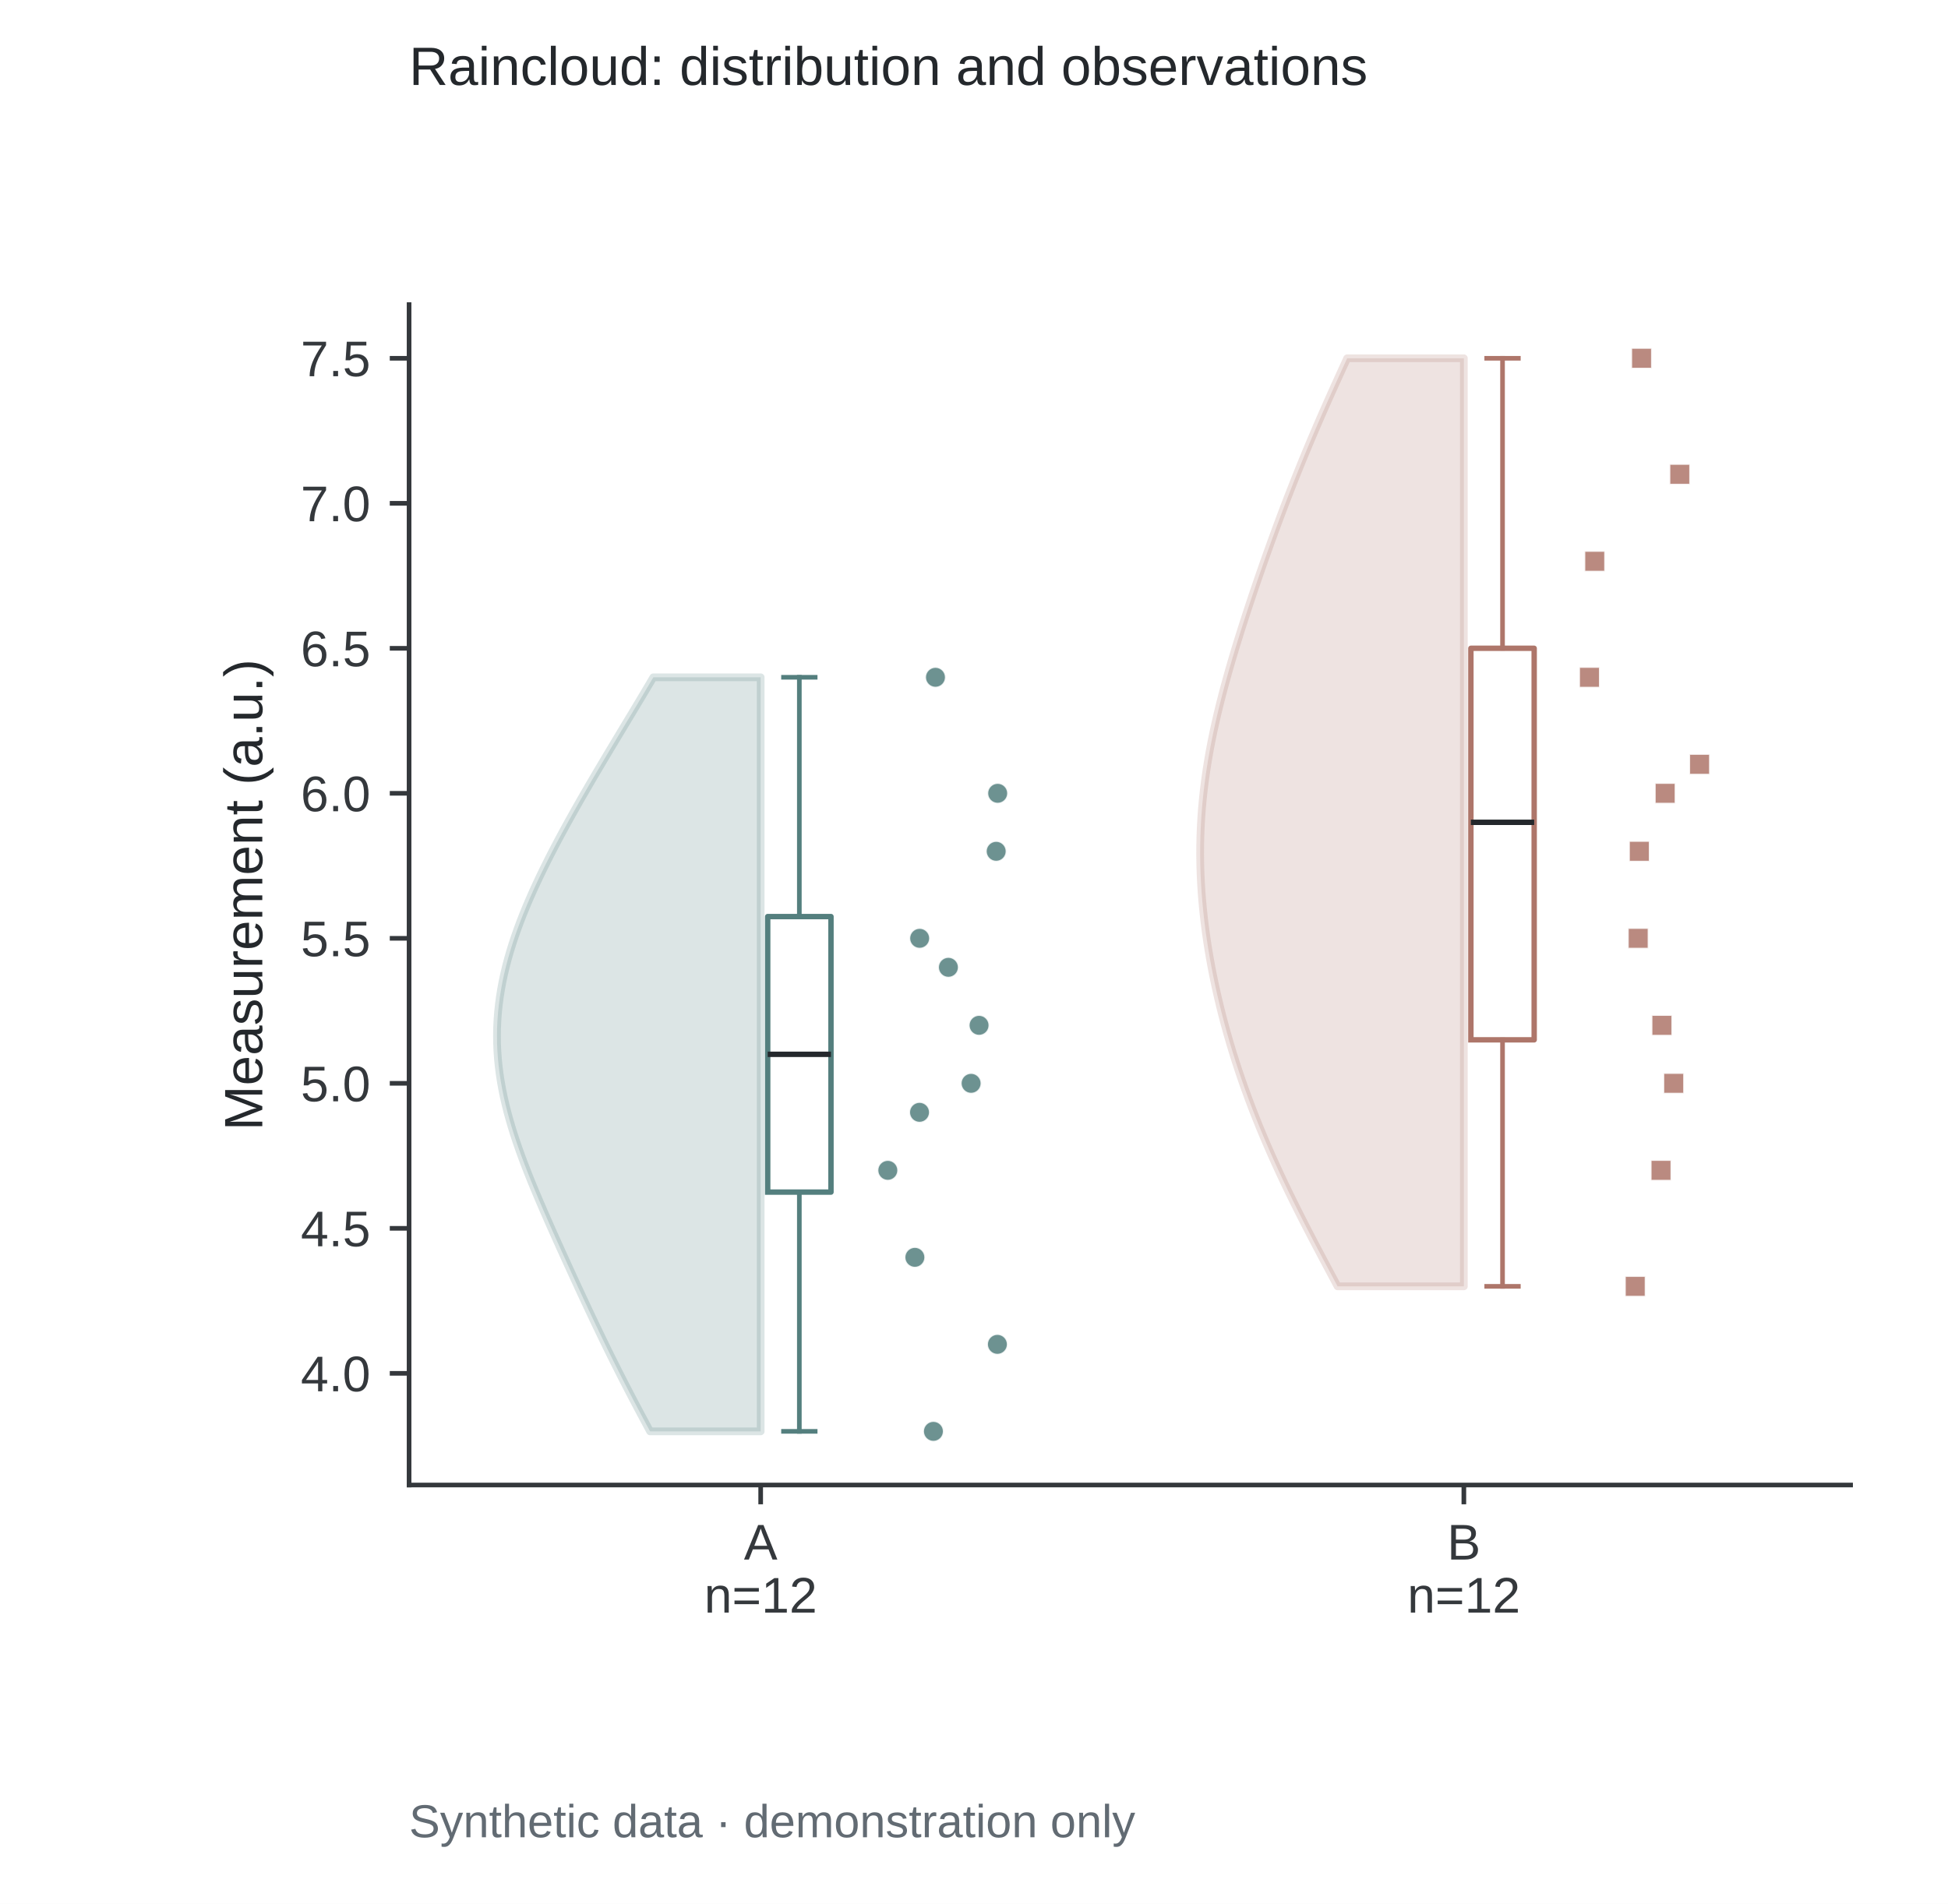
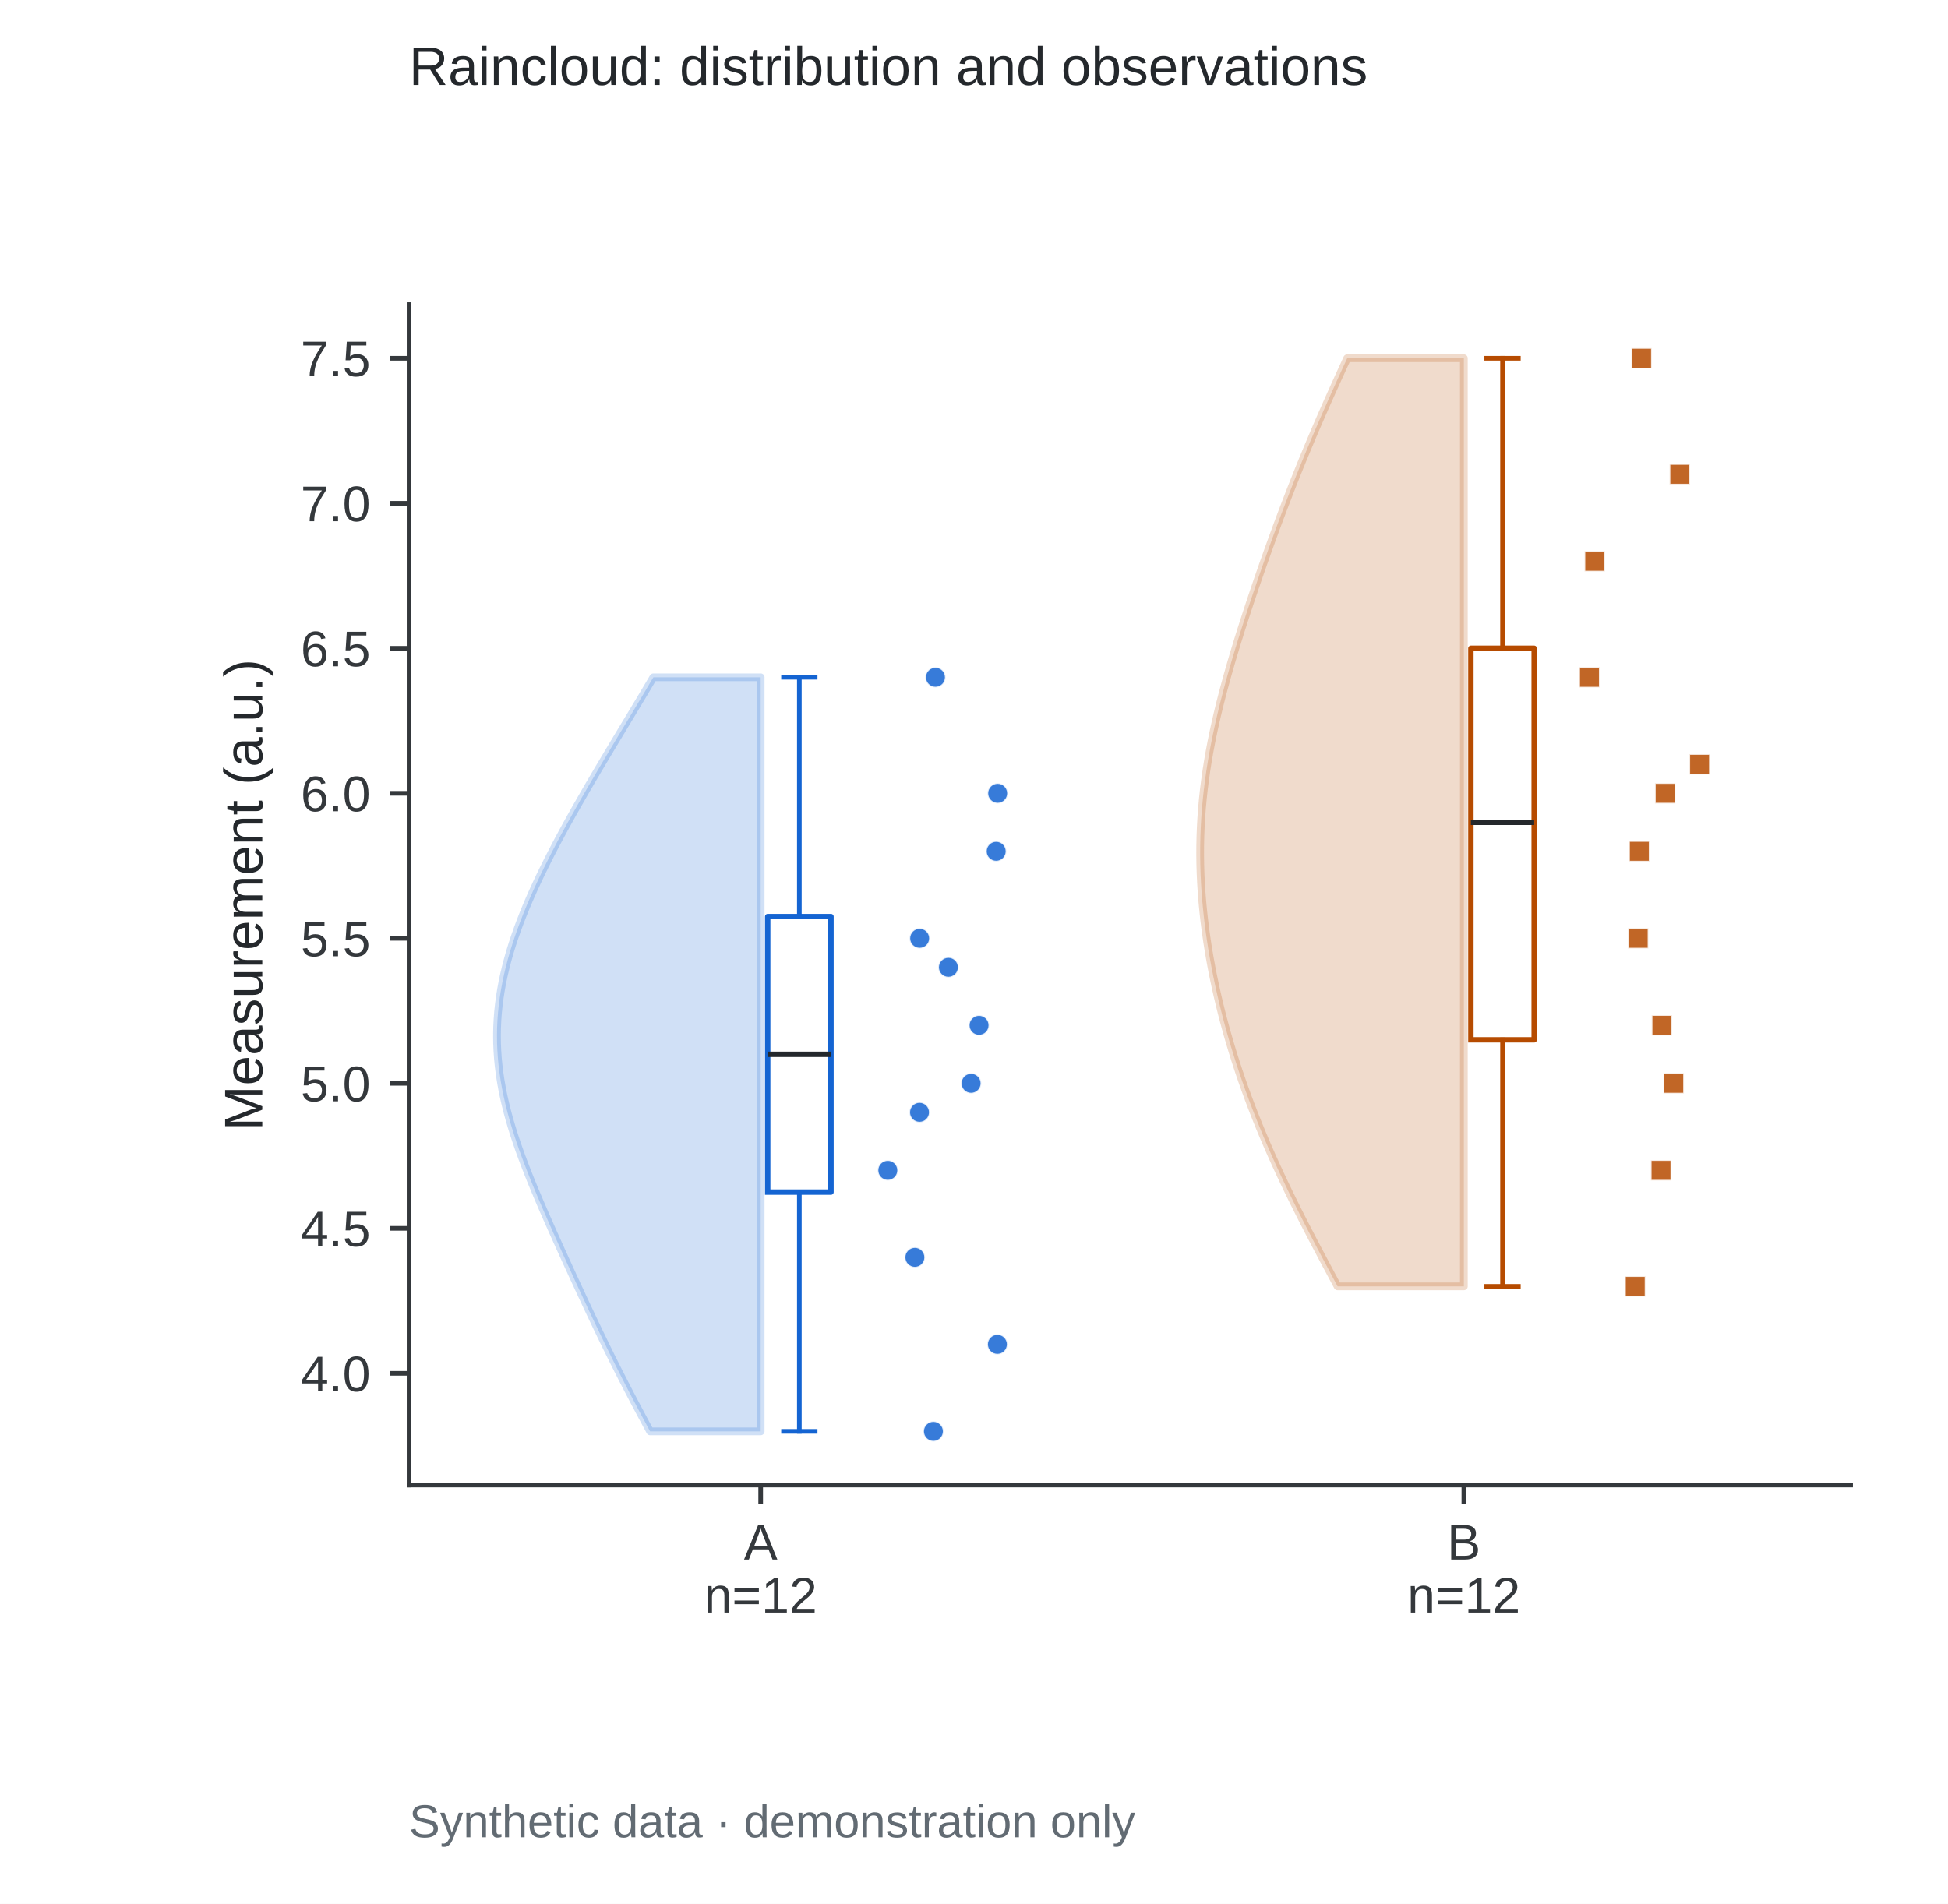
<svg xmlns="http://www.w3.org/2000/svg" xmlns:xlink="http://www.w3.org/1999/xlink" width="252.283pt" height="246.614pt" viewBox="0 0 252.283 246.614" version="1.1">
  <defs>
    <style type="text/css">*{stroke-linejoin: round; stroke-linecap: butt}</style>
  </defs>
  <g id="figure_1">
    <g id="patch_1">
      <path d="M 0 246.614 L 252.283 246.614 L 252.283 0 L 0 0 z " style="fill: #ffffff" />
    </g>
    <g id="axes_1">
      <g id="patch_2">
        <path d="M 52.98 192.359 L 239.669 192.359 L 239.669 39.458 L 52.98 39.458 z " style="fill: #ffffff" />
      </g>
      <g id="FillBetweenPolyCollection_1">
        <defs>
-           <path id="m88558b66d0" d="M 98.514 -61.205 L 84.191 -61.205 L 83.66 -62.192 L 83.131 -63.178 L 82.606 -64.165 L 82.086 -65.152 L 81.569 -66.138 L 81.058 -67.125 L 80.552 -68.112 L 80.051 -69.098 L 79.555 -70.085 L 79.064 -71.071 L 78.578 -72.058 L 78.097 -73.045 L 77.621 -74.031 L 77.148 -75.018 L 76.679 -76.005 L 76.214 -76.991 L 75.752 -77.978 L 75.292 -78.964 L 74.834 -79.951 L 74.379 -80.938 L 73.926 -81.924 L 73.475 -82.911 L 73.026 -83.898 L 72.579 -84.884 L 72.134 -85.871 L 71.692 -86.857 L 71.253 -87.844 L 70.818 -88.831 L 70.387 -89.817 L 69.962 -90.804 L 69.543 -91.791 L 69.131 -92.777 L 68.728 -93.764 L 68.334 -94.751 L 67.952 -95.737 L 67.581 -96.724 L 67.224 -97.71 L 66.883 -98.697 L 66.557 -99.684 L 66.25 -100.67 L 65.961 -101.657 L 65.693 -102.644 L 65.447 -103.63 L 65.223 -104.617 L 65.023 -105.603 L 64.849 -106.59 L 64.7 -107.577 L 64.577 -108.563 L 64.482 -109.55 L 64.414 -110.537 L 64.374 -111.523 L 64.363 -112.51 L 64.38 -113.496 L 64.426 -114.483 L 64.499 -115.47 L 64.601 -116.456 L 64.73 -117.443 L 64.887 -118.43 L 65.07 -119.416 L 65.28 -120.403 L 65.514 -121.389 L 65.773 -122.376 L 66.056 -123.363 L 66.361 -124.349 L 66.689 -125.336 L 67.037 -126.323 L 67.405 -127.309 L 67.792 -128.296 L 68.196 -129.282 L 68.618 -130.269 L 69.055 -131.256 L 69.508 -132.242 L 69.974 -133.229 L 70.454 -134.216 L 70.946 -135.202 L 71.449 -136.189 L 71.963 -137.176 L 72.487 -138.162 L 73.02 -139.149 L 73.562 -140.135 L 74.111 -141.122 L 74.667 -142.109 L 75.229 -143.095 L 75.798 -144.082 L 76.371 -145.069 L 76.949 -146.055 L 77.532 -147.042 L 78.117 -148.028 L 78.706 -149.015 L 79.297 -150.002 L 79.889 -150.988 L 80.483 -151.975 L 81.077 -152.962 L 81.671 -153.948 L 82.264 -154.935 L 82.856 -155.921 L 83.445 -156.908 L 84.031 -157.895 L 84.614 -158.881 L 98.514 -158.881 L 98.514 -158.881 L 98.514 -157.895 L 98.514 -156.908 L 98.514 -155.921 L 98.514 -154.935 L 98.514 -153.948 L 98.514 -152.962 L 98.514 -151.975 L 98.514 -150.988 L 98.514 -150.002 L 98.514 -149.015 L 98.514 -148.028 L 98.514 -147.042 L 98.514 -146.055 L 98.514 -145.069 L 98.514 -144.082 L 98.514 -143.095 L 98.514 -142.109 L 98.514 -141.122 L 98.514 -140.135 L 98.514 -139.149 L 98.514 -138.162 L 98.514 -137.176 L 98.514 -136.189 L 98.514 -135.202 L 98.514 -134.216 L 98.514 -133.229 L 98.514 -132.242 L 98.514 -131.256 L 98.514 -130.269 L 98.514 -129.282 L 98.514 -128.296 L 98.514 -127.309 L 98.514 -126.323 L 98.514 -125.336 L 98.514 -124.349 L 98.514 -123.363 L 98.514 -122.376 L 98.514 -121.389 L 98.514 -120.403 L 98.514 -119.416 L 98.514 -118.43 L 98.514 -117.443 L 98.514 -116.456 L 98.514 -115.47 L 98.514 -114.483 L 98.514 -113.496 L 98.514 -112.51 L 98.514 -111.523 L 98.514 -110.537 L 98.514 -109.55 L 98.514 -108.563 L 98.514 -107.577 L 98.514 -106.59 L 98.514 -105.603 L 98.514 -104.617 L 98.514 -103.63 L 98.514 -102.644 L 98.514 -101.657 L 98.514 -100.67 L 98.514 -99.684 L 98.514 -98.697 L 98.514 -97.71 L 98.514 -96.724 L 98.514 -95.737 L 98.514 -94.751 L 98.514 -93.764 L 98.514 -92.777 L 98.514 -91.791 L 98.514 -90.804 L 98.514 -89.817 L 98.514 -88.831 L 98.514 -87.844 L 98.514 -86.857 L 98.514 -85.871 L 98.514 -84.884 L 98.514 -83.898 L 98.514 -82.911 L 98.514 -81.924 L 98.514 -80.938 L 98.514 -79.951 L 98.514 -78.964 L 98.514 -77.978 L 98.514 -76.991 L 98.514 -76.005 L 98.514 -75.018 L 98.514 -74.031 L 98.514 -73.045 L 98.514 -72.058 L 98.514 -71.071 L 98.514 -70.085 L 98.514 -69.098 L 98.514 -68.112 L 98.514 -67.125 L 98.514 -66.138 L 98.514 -65.152 L 98.514 -64.165 L 98.514 -63.178 L 98.514 -62.192 L 98.514 -61.205 z " style="stroke: #547f7e; stroke-opacity: 0.2" />
-         </defs>
-         <g clip-path="url(#p3031cd4993)">
-           <use xlink:href="#m88558b66d0" x="0" y="246.614" style="fill: #547f7e; fill-opacity: 0.2; stroke: #547f7e; stroke-opacity: 0.2" />
+           <path id="md90cbc9119" d="M 98.514 -61.205 L 84.191 -61.205 L 83.66 -62.192 L 83.131 -63.178 L 82.606 -64.165 L 82.086 -65.152 L 81.569 -66.138 L 81.058 -67.125 L 80.552 -68.112 L 80.051 -69.098 L 79.555 -70.085 L 79.064 -71.071 L 78.578 -72.058 L 78.097 -73.045 L 77.621 -74.031 L 77.148 -75.018 L 76.679 -76.005 L 76.214 -76.991 L 75.752 -77.978 L 75.292 -78.964 L 74.834 -79.951 L 74.379 -80.938 L 73.926 -81.924 L 73.475 -82.911 L 73.026 -83.898 L 72.579 -84.884 L 72.134 -85.871 L 71.692 -86.857 L 71.253 -87.844 L 70.818 -88.831 L 70.387 -89.817 L 69.962 -90.804 L 69.543 -91.791 L 69.131 -92.777 L 68.728 -93.764 L 68.334 -94.751 L 67.952 -95.737 L 67.581 -96.724 L 67.224 -97.71 L 66.883 -98.697 L 66.557 -99.684 L 66.25 -100.67 L 65.961 -101.657 L 65.693 -102.644 L 65.447 -103.63 L 65.223 -104.617 L 65.023 -105.603 L 64.849 -106.59 L 64.7 -107.577 L 64.577 -108.563 L 64.482 -109.55 L 64.414 -110.537 L 64.374 -111.523 L 64.363 -112.51 L 64.38 -113.496 L 64.426 -114.483 L 64.499 -115.47 L 64.601 -116.456 L 64.73 -117.443 L 64.887 -118.43 L 65.07 -119.416 L 65.28 -120.403 L 65.514 -121.389 L 65.773 -122.376 L 66.056 -123.363 L 66.361 -124.349 L 66.689 -125.336 L 67.037 -126.323 L 67.405 -127.309 L 67.792 -128.296 L 68.196 -129.282 L 68.618 -130.269 L 69.055 -131.256 L 69.508 -132.242 L 69.974 -133.229 L 70.454 -134.216 L 70.946 -135.202 L 71.449 -136.189 L 71.963 -137.176 L 72.487 -138.162 L 73.02 -139.149 L 73.562 -140.135 L 74.111 -141.122 L 74.667 -142.109 L 75.229 -143.095 L 75.798 -144.082 L 76.371 -145.069 L 76.949 -146.055 L 77.532 -147.042 L 78.117 -148.028 L 78.706 -149.015 L 79.297 -150.002 L 79.889 -150.988 L 80.483 -151.975 L 81.077 -152.962 L 81.671 -153.948 L 82.264 -154.935 L 82.856 -155.921 L 83.445 -156.908 L 84.031 -157.895 L 84.614 -158.881 L 98.514 -158.881 L 98.514 -158.881 L 98.514 -157.895 L 98.514 -156.908 L 98.514 -155.921 L 98.514 -154.935 L 98.514 -153.948 L 98.514 -152.962 L 98.514 -151.975 L 98.514 -150.988 L 98.514 -150.002 L 98.514 -149.015 L 98.514 -148.028 L 98.514 -147.042 L 98.514 -146.055 L 98.514 -145.069 L 98.514 -144.082 L 98.514 -143.095 L 98.514 -142.109 L 98.514 -141.122 L 98.514 -140.135 L 98.514 -139.149 L 98.514 -138.162 L 98.514 -137.176 L 98.514 -136.189 L 98.514 -135.202 L 98.514 -134.216 L 98.514 -133.229 L 98.514 -132.242 L 98.514 -131.256 L 98.514 -130.269 L 98.514 -129.282 L 98.514 -128.296 L 98.514 -127.309 L 98.514 -126.323 L 98.514 -125.336 L 98.514 -124.349 L 98.514 -123.363 L 98.514 -122.376 L 98.514 -121.389 L 98.514 -120.403 L 98.514 -119.416 L 98.514 -118.43 L 98.514 -117.443 L 98.514 -116.456 L 98.514 -115.47 L 98.514 -114.483 L 98.514 -113.496 L 98.514 -112.51 L 98.514 -111.523 L 98.514 -110.537 L 98.514 -109.55 L 98.514 -108.563 L 98.514 -107.577 L 98.514 -106.59 L 98.514 -105.603 L 98.514 -104.617 L 98.514 -103.63 L 98.514 -102.644 L 98.514 -101.657 L 98.514 -100.67 L 98.514 -99.684 L 98.514 -98.697 L 98.514 -97.71 L 98.514 -96.724 L 98.514 -95.737 L 98.514 -94.751 L 98.514 -93.764 L 98.514 -92.777 L 98.514 -91.791 L 98.514 -90.804 L 98.514 -89.817 L 98.514 -88.831 L 98.514 -87.844 L 98.514 -86.857 L 98.514 -85.871 L 98.514 -84.884 L 98.514 -83.898 L 98.514 -82.911 L 98.514 -81.924 L 98.514 -80.938 L 98.514 -79.951 L 98.514 -78.964 L 98.514 -77.978 L 98.514 -76.991 L 98.514 -76.005 L 98.514 -75.018 L 98.514 -74.031 L 98.514 -73.045 L 98.514 -72.058 L 98.514 -71.071 L 98.514 -70.085 L 98.514 -69.098 L 98.514 -68.112 L 98.514 -67.125 L 98.514 -66.138 L 98.514 -65.152 L 98.514 -64.165 L 98.514 -63.178 L 98.514 -62.192 L 98.514 -61.205 z " style="stroke: #1464d2; stroke-opacity: 0.2" />
+         </defs>
+         <g clip-path="url(#p3031cd4993)">
+           <use xlink:href="#md90cbc9119" x="0" y="246.614" style="fill: #1464d2; fill-opacity: 0.2; stroke: #1464d2; stroke-opacity: 0.2" />
        </g>
      </g>
      <g id="FillBetweenPolyCollection_2">
        <defs>
-           <path id="mdae0e285a6" d="M 189.582 -79.989 L 173.229 -79.989 L 172.58 -81.203 L 171.932 -82.418 L 171.286 -83.632 L 170.644 -84.846 L 170.007 -86.061 L 169.376 -87.275 L 168.753 -88.489 L 168.138 -89.704 L 167.532 -90.918 L 166.936 -92.132 L 166.352 -93.346 L 165.78 -94.561 L 165.22 -95.775 L 164.674 -96.989 L 164.141 -98.204 L 163.623 -99.418 L 163.119 -100.632 L 162.63 -101.847 L 162.156 -103.061 L 161.697 -104.275 L 161.254 -105.49 L 160.826 -106.704 L 160.413 -107.918 L 160.016 -109.133 L 159.635 -110.347 L 159.269 -111.561 L 158.919 -112.775 L 158.584 -113.99 L 158.265 -115.204 L 157.962 -116.418 L 157.675 -117.633 L 157.403 -118.847 L 157.147 -120.061 L 156.908 -121.276 L 156.685 -122.49 L 156.479 -123.704 L 156.291 -124.919 L 156.12 -126.133 L 155.967 -127.347 L 155.832 -128.561 L 155.716 -129.776 L 155.619 -130.99 L 155.542 -132.204 L 155.484 -133.419 L 155.447 -134.633 L 155.431 -135.847 L 155.436 -137.062 L 155.462 -138.276 L 155.509 -139.49 L 155.577 -140.705 L 155.667 -141.919 L 155.778 -143.133 L 155.909 -144.348 L 156.062 -145.562 L 156.234 -146.776 L 156.426 -147.99 L 156.636 -149.205 L 156.865 -150.419 L 157.112 -151.633 L 157.375 -152.848 L 157.654 -154.062 L 157.948 -155.276 L 158.256 -156.491 L 158.577 -157.705 L 158.91 -158.919 L 159.254 -160.134 L 159.608 -161.348 L 159.972 -162.562 L 160.345 -163.777 L 160.725 -164.991 L 161.113 -166.205 L 161.507 -167.419 L 161.908 -168.634 L 162.315 -169.848 L 162.727 -171.062 L 163.145 -172.277 L 163.569 -173.491 L 163.998 -174.705 L 164.432 -175.92 L 164.872 -177.134 L 165.318 -178.348 L 165.77 -179.563 L 166.227 -180.777 L 166.692 -181.991 L 167.163 -183.206 L 167.641 -184.42 L 168.126 -185.634 L 168.618 -186.848 L 169.118 -188.063 L 169.625 -189.277 L 170.139 -190.491 L 170.66 -191.706 L 171.188 -192.92 L 171.722 -194.134 L 172.263 -195.349 L 172.808 -196.563 L 173.359 -197.777 L 173.913 -198.992 L 174.471 -200.206 L 189.582 -200.206 L 189.582 -200.206 L 189.582 -198.992 L 189.582 -197.777 L 189.582 -196.563 L 189.582 -195.349 L 189.582 -194.134 L 189.582 -192.92 L 189.582 -191.706 L 189.582 -190.491 L 189.582 -189.277 L 189.582 -188.063 L 189.582 -186.848 L 189.582 -185.634 L 189.582 -184.42 L 189.582 -183.206 L 189.582 -181.991 L 189.582 -180.777 L 189.582 -179.563 L 189.582 -178.348 L 189.582 -177.134 L 189.582 -175.92 L 189.582 -174.705 L 189.582 -173.491 L 189.582 -172.277 L 189.582 -171.062 L 189.582 -169.848 L 189.582 -168.634 L 189.582 -167.419 L 189.582 -166.205 L 189.582 -164.991 L 189.582 -163.777 L 189.582 -162.562 L 189.582 -161.348 L 189.582 -160.134 L 189.582 -158.919 L 189.582 -157.705 L 189.582 -156.491 L 189.582 -155.276 L 189.582 -154.062 L 189.582 -152.848 L 189.582 -151.633 L 189.582 -150.419 L 189.582 -149.205 L 189.582 -147.99 L 189.582 -146.776 L 189.582 -145.562 L 189.582 -144.348 L 189.582 -143.133 L 189.582 -141.919 L 189.582 -140.705 L 189.582 -139.49 L 189.582 -138.276 L 189.582 -137.062 L 189.582 -135.847 L 189.582 -134.633 L 189.582 -133.419 L 189.582 -132.204 L 189.582 -130.99 L 189.582 -129.776 L 189.582 -128.561 L 189.582 -127.347 L 189.582 -126.133 L 189.582 -124.919 L 189.582 -123.704 L 189.582 -122.49 L 189.582 -121.276 L 189.582 -120.061 L 189.582 -118.847 L 189.582 -117.633 L 189.582 -116.418 L 189.582 -115.204 L 189.582 -113.99 L 189.582 -112.775 L 189.582 -111.561 L 189.582 -110.347 L 189.582 -109.133 L 189.582 -107.918 L 189.582 -106.704 L 189.582 -105.49 L 189.582 -104.275 L 189.582 -103.061 L 189.582 -101.847 L 189.582 -100.632 L 189.582 -99.418 L 189.582 -98.204 L 189.582 -96.989 L 189.582 -95.775 L 189.582 -94.561 L 189.582 -93.346 L 189.582 -92.132 L 189.582 -90.918 L 189.582 -89.704 L 189.582 -88.489 L 189.582 -87.275 L 189.582 -86.061 L 189.582 -84.846 L 189.582 -83.632 L 189.582 -82.418 L 189.582 -81.203 L 189.582 -79.989 z " style="stroke: #ae766a; stroke-opacity: 0.2" />
-         </defs>
-         <g clip-path="url(#p3031cd4993)">
-           <use xlink:href="#mdae0e285a6" x="0" y="246.614" style="fill: #ae766a; fill-opacity: 0.2; stroke: #ae766a; stroke-opacity: 0.2" />
+           <path id="mad9e7add21" d="M 189.582 -79.989 L 173.229 -79.989 L 172.58 -81.203 L 171.932 -82.418 L 171.286 -83.632 L 170.644 -84.846 L 170.007 -86.061 L 169.376 -87.275 L 168.753 -88.489 L 168.138 -89.704 L 167.532 -90.918 L 166.936 -92.132 L 166.352 -93.346 L 165.78 -94.561 L 165.22 -95.775 L 164.674 -96.989 L 164.141 -98.204 L 163.623 -99.418 L 163.119 -100.632 L 162.63 -101.847 L 162.156 -103.061 L 161.697 -104.275 L 161.254 -105.49 L 160.826 -106.704 L 160.413 -107.918 L 160.016 -109.133 L 159.635 -110.347 L 159.269 -111.561 L 158.919 -112.775 L 158.584 -113.99 L 158.265 -115.204 L 157.962 -116.418 L 157.675 -117.633 L 157.403 -118.847 L 157.147 -120.061 L 156.908 -121.276 L 156.685 -122.49 L 156.479 -123.704 L 156.291 -124.919 L 156.12 -126.133 L 155.967 -127.347 L 155.832 -128.561 L 155.716 -129.776 L 155.619 -130.99 L 155.542 -132.204 L 155.484 -133.419 L 155.447 -134.633 L 155.431 -135.847 L 155.436 -137.062 L 155.462 -138.276 L 155.509 -139.49 L 155.577 -140.705 L 155.667 -141.919 L 155.778 -143.133 L 155.909 -144.348 L 156.062 -145.562 L 156.234 -146.776 L 156.426 -147.99 L 156.636 -149.205 L 156.865 -150.419 L 157.112 -151.633 L 157.375 -152.848 L 157.654 -154.062 L 157.948 -155.276 L 158.256 -156.491 L 158.577 -157.705 L 158.91 -158.919 L 159.254 -160.134 L 159.608 -161.348 L 159.972 -162.562 L 160.345 -163.777 L 160.725 -164.991 L 161.113 -166.205 L 161.507 -167.419 L 161.908 -168.634 L 162.315 -169.848 L 162.727 -171.062 L 163.145 -172.277 L 163.569 -173.491 L 163.998 -174.705 L 164.432 -175.92 L 164.872 -177.134 L 165.318 -178.348 L 165.77 -179.563 L 166.227 -180.777 L 166.692 -181.991 L 167.163 -183.206 L 167.641 -184.42 L 168.126 -185.634 L 168.618 -186.848 L 169.118 -188.063 L 169.625 -189.277 L 170.139 -190.491 L 170.66 -191.706 L 171.188 -192.92 L 171.722 -194.134 L 172.263 -195.349 L 172.808 -196.563 L 173.359 -197.777 L 173.913 -198.992 L 174.471 -200.206 L 189.582 -200.206 L 189.582 -200.206 L 189.582 -198.992 L 189.582 -197.777 L 189.582 -196.563 L 189.582 -195.349 L 189.582 -194.134 L 189.582 -192.92 L 189.582 -191.706 L 189.582 -190.491 L 189.582 -189.277 L 189.582 -188.063 L 189.582 -186.848 L 189.582 -185.634 L 189.582 -184.42 L 189.582 -183.206 L 189.582 -181.991 L 189.582 -180.777 L 189.582 -179.563 L 189.582 -178.348 L 189.582 -177.134 L 189.582 -175.92 L 189.582 -174.705 L 189.582 -173.491 L 189.582 -172.277 L 189.582 -171.062 L 189.582 -169.848 L 189.582 -168.634 L 189.582 -167.419 L 189.582 -166.205 L 189.582 -164.991 L 189.582 -163.777 L 189.582 -162.562 L 189.582 -161.348 L 189.582 -160.134 L 189.582 -158.919 L 189.582 -157.705 L 189.582 -156.491 L 189.582 -155.276 L 189.582 -154.062 L 189.582 -152.848 L 189.582 -151.633 L 189.582 -150.419 L 189.582 -149.205 L 189.582 -147.99 L 189.582 -146.776 L 189.582 -145.562 L 189.582 -144.348 L 189.582 -143.133 L 189.582 -141.919 L 189.582 -140.705 L 189.582 -139.49 L 189.582 -138.276 L 189.582 -137.062 L 189.582 -135.847 L 189.582 -134.633 L 189.582 -133.419 L 189.582 -132.204 L 189.582 -130.99 L 189.582 -129.776 L 189.582 -128.561 L 189.582 -127.347 L 189.582 -126.133 L 189.582 -124.919 L 189.582 -123.704 L 189.582 -122.49 L 189.582 -121.276 L 189.582 -120.061 L 189.582 -118.847 L 189.582 -117.633 L 189.582 -116.418 L 189.582 -115.204 L 189.582 -113.99 L 189.582 -112.775 L 189.582 -111.561 L 189.582 -110.347 L 189.582 -109.133 L 189.582 -107.918 L 189.582 -106.704 L 189.582 -105.49 L 189.582 -104.275 L 189.582 -103.061 L 189.582 -101.847 L 189.582 -100.632 L 189.582 -99.418 L 189.582 -98.204 L 189.582 -96.989 L 189.582 -95.775 L 189.582 -94.561 L 189.582 -93.346 L 189.582 -92.132 L 189.582 -90.918 L 189.582 -89.704 L 189.582 -88.489 L 189.582 -87.275 L 189.582 -86.061 L 189.582 -84.846 L 189.582 -83.632 L 189.582 -82.418 L 189.582 -81.203 L 189.582 -79.989 z " style="stroke: #b64b00; stroke-opacity: 0.2" />
+         </defs>
+         <g clip-path="url(#p3031cd4993)">
+           <use xlink:href="#mad9e7add21" x="0" y="246.614" style="fill: #b64b00; fill-opacity: 0.2; stroke: #b64b00; stroke-opacity: 0.2" />
        </g>
      </g>
      <g id="matplotlib.axis_1">
        <g id="xtick_1">
          <g id="line2d_1">
            <defs>
              <path id="m3c14f1a562" d="M 0 0 L 0 2.5 " style="stroke: #34383c; stroke-width: 0.6" />
            </defs>
            <g>
              <use xlink:href="#m3c14f1a562" x="98.514" y="192.359" style="fill: #34383c; stroke: #34383c; stroke-width: 0.6" />
            </g>
          </g>
          <g id="text_1">
            <text style="font-size: 6.5px; font-family: 'Arial', 'Helvetica', 'Noto Sans', 'DejaVu Sans', sans-serif; fill: #34383c" transform="translate(96.34577 202.0116)">A</text>
            <text style="font-size: 6.5px; font-family: 'Arial', 'Helvetica', 'Noto Sans', 'DejaVu Sans', sans-serif; fill: #34383c" transform="translate(91.1935 208.8866)">n=12</text>
          </g>
        </g>
        <g id="xtick_2">
          <g id="line2d_2">
            <g>
              <use xlink:href="#m3c14f1a562" x="189.582" y="192.359" style="fill: #34383c; stroke: #34383c; stroke-width: 0.6" />
            </g>
          </g>
          <g id="text_2">
            <text style="font-size: 6.5px; font-family: 'Arial', 'Helvetica', 'Noto Sans', 'DejaVu Sans', sans-serif; fill: #34383c" transform="translate(187.4139 202.0116)">B</text>
            <text style="font-size: 6.5px; font-family: 'Arial', 'Helvetica', 'Noto Sans', 'DejaVu Sans', sans-serif; fill: #34383c" transform="translate(182.2617 208.8866)">n=12</text>
          </g>
        </g>
      </g>
      <g id="matplotlib.axis_2">
        <g id="ytick_1">
          <g id="line2d_3">
            <defs>
              <path id="mbd83533301" d="M 0 0 L -2.5 0 " style="stroke: #34383c; stroke-width: 0.6" />
            </defs>
            <g>
              <use xlink:href="#mbd83533301" x="52.98" y="177.895" style="fill: #34383c; stroke: #34383c; stroke-width: 0.6" />
            </g>
          </g>
          <g id="text_3">
            <text style="font-size: 6.5px; font-family: 'Arial', 'Helvetica', 'Noto Sans', 'DejaVu Sans', sans-serif; text-anchor: end; fill: #34383c" x="47.98" y="180.222" transform="rotate(-0 47.97953 180.2218)">4.0</text>
          </g>
        </g>
        <g id="ytick_2">
          <g id="line2d_4">
            <g>
              <use xlink:href="#mbd83533301" x="52.98" y="159.112" style="fill: #34383c; stroke: #34383c; stroke-width: 0.6" />
            </g>
          </g>
          <g id="text_4">
            <text style="font-size: 6.5px; font-family: 'Arial', 'Helvetica', 'Noto Sans', 'DejaVu Sans', sans-serif; text-anchor: end; fill: #34383c" x="47.98" y="161.438" transform="rotate(-0 47.97953 161.4379)">4.5</text>
          </g>
        </g>
        <g id="ytick_3">
          <g id="line2d_5">
            <g>
              <use xlink:href="#mbd83533301" x="52.98" y="140.328" style="fill: #34383c; stroke: #34383c; stroke-width: 0.6" />
            </g>
          </g>
          <g id="text_5">
            <text style="font-size: 6.5px; font-family: 'Arial', 'Helvetica', 'Noto Sans', 'DejaVu Sans', sans-serif; text-anchor: end; fill: #34383c" x="47.98" y="142.654" transform="rotate(-0 47.97953 142.654)">5.0</text>
          </g>
        </g>
        <g id="ytick_4">
          <g id="line2d_6">
            <g>
              <use xlink:href="#mbd83533301" x="52.98" y="121.544" style="fill: #34383c; stroke: #34383c; stroke-width: 0.6" />
            </g>
          </g>
          <g id="text_6">
            <text style="font-size: 6.5px; font-family: 'Arial', 'Helvetica', 'Noto Sans', 'DejaVu Sans', sans-serif; text-anchor: end; fill: #34383c" x="47.98" y="123.87" transform="rotate(-0 47.97953 123.8701)">5.5</text>
          </g>
        </g>
        <g id="ytick_5">
          <g id="line2d_7">
            <g>
              <use xlink:href="#mbd83533301" x="52.98" y="102.76" style="fill: #34383c; stroke: #34383c; stroke-width: 0.6" />
            </g>
          </g>
          <g id="text_7">
            <text style="font-size: 6.5px; font-family: 'Arial', 'Helvetica', 'Noto Sans', 'DejaVu Sans', sans-serif; text-anchor: end; fill: #34383c" x="47.98" y="105.086" transform="rotate(-0 47.97953 105.0862)">6.0</text>
          </g>
        </g>
        <g id="ytick_6">
          <g id="line2d_8">
            <g>
              <use xlink:href="#mbd83533301" x="52.98" y="83.976" style="fill: #34383c; stroke: #34383c; stroke-width: 0.6" />
            </g>
          </g>
          <g id="text_8">
            <text style="font-size: 6.5px; font-family: 'Arial', 'Helvetica', 'Noto Sans', 'DejaVu Sans', sans-serif; text-anchor: end; fill: #34383c" x="47.98" y="86.302" transform="rotate(-0 47.97953 86.30235)">6.5</text>
          </g>
        </g>
        <g id="ytick_7">
          <g id="line2d_9">
            <g>
              <use xlink:href="#mbd83533301" x="52.98" y="65.192" style="fill: #34383c; stroke: #34383c; stroke-width: 0.6" />
            </g>
          </g>
          <g id="text_9">
            <text style="font-size: 6.5px; font-family: 'Arial', 'Helvetica', 'Noto Sans', 'DejaVu Sans', sans-serif; text-anchor: end; fill: #34383c" x="47.98" y="67.518" transform="rotate(-0 47.97953 67.51847)">7.0</text>
          </g>
        </g>
        <g id="ytick_8">
          <g id="line2d_10">
            <g>
              <use xlink:href="#mbd83533301" x="52.98" y="46.408" style="fill: #34383c; stroke: #34383c; stroke-width: 0.6" />
            </g>
          </g>
          <g id="text_10">
            <text style="font-size: 6.5px; font-family: 'Arial', 'Helvetica', 'Noto Sans', 'DejaVu Sans', sans-serif; text-anchor: end; fill: #34383c" x="47.98" y="48.735" transform="rotate(-0 47.97953 48.73459)">7.5</text>
          </g>
        </g>
        <g id="text_11">
          <text style="font-size: 7px; font-family: 'Arial', 'Helvetica', 'Noto Sans', 'DejaVu Sans', sans-serif; text-anchor: middle; fill: #24282c" x="33.971" y="115.909" transform="rotate(-90 33.97125 115.9087)">Measurement (a.u.)</text>
        </g>
      </g>
      <g id="line2d_11">
-         <path d="M 99.424 154.416 L 107.62 154.416 L 107.62 118.726 L 99.424 118.726 L 99.424 154.416 " clip-path="url(#p3031cd4993)" style="fill: none; stroke: #547f7e; stroke-width: 0.7; stroke-linecap: square" />
+         <path d="M 99.424 154.416 L 107.62 154.416 L 107.62 118.726 L 99.424 118.726 L 99.424 154.416 " clip-path="url(#p3031cd4993)" style="fill: none; stroke: #1464d2; stroke-width: 0.7; stroke-linecap: square" />
      </g>
      <g id="line2d_12">
-         <path d="M 103.522 154.416 L 103.522 185.409 " clip-path="url(#p3031cd4993)" style="fill: none; stroke: #547f7e; stroke-width: 0.6; stroke-linecap: square" />
+         <path d="M 103.522 154.416 L 103.522 185.409 " clip-path="url(#p3031cd4993)" style="fill: none; stroke: #1464d2; stroke-width: 0.6; stroke-linecap: square" />
      </g>
      <g id="line2d_13">
-         <path d="M 103.522 118.726 L 103.522 87.733 " clip-path="url(#p3031cd4993)" style="fill: none; stroke: #547f7e; stroke-width: 0.6; stroke-linecap: square" />
+         <path d="M 103.522 118.726 L 103.522 87.733 " clip-path="url(#p3031cd4993)" style="fill: none; stroke: #1464d2; stroke-width: 0.6; stroke-linecap: square" />
      </g>
      <g id="line2d_14">
-         <path d="M 101.473 185.409 L 105.571 185.409 " clip-path="url(#p3031cd4993)" style="fill: none; stroke: #547f7e; stroke-width: 0.6; stroke-linecap: square" />
+         <path d="M 101.473 185.409 L 105.571 185.409 " clip-path="url(#p3031cd4993)" style="fill: none; stroke: #1464d2; stroke-width: 0.6; stroke-linecap: square" />
      </g>
      <g id="line2d_15">
-         <path d="M 101.473 87.733 L 105.571 87.733 " clip-path="url(#p3031cd4993)" style="fill: none; stroke: #547f7e; stroke-width: 0.6; stroke-linecap: square" />
+         <path d="M 101.473 87.733 L 105.571 87.733 " clip-path="url(#p3031cd4993)" style="fill: none; stroke: #1464d2; stroke-width: 0.6; stroke-linecap: square" />
      </g>
      <g id="line2d_16">
-         <path d="M 190.492 134.693 L 198.689 134.693 L 198.689 83.976 L 190.492 83.976 L 190.492 134.693 " clip-path="url(#p3031cd4993)" style="fill: none; stroke: #ae766a; stroke-width: 0.7; stroke-linecap: square" />
+         <path d="M 190.492 134.693 L 198.689 134.693 L 198.689 83.976 L 190.492 83.976 L 190.492 134.693 " clip-path="url(#p3031cd4993)" style="fill: none; stroke: #b64b00; stroke-width: 0.7; stroke-linecap: square" />
      </g>
      <g id="line2d_17">
-         <path d="M 194.591 134.693 L 194.591 166.625 " clip-path="url(#p3031cd4993)" style="fill: none; stroke: #ae766a; stroke-width: 0.6; stroke-linecap: square" />
+         <path d="M 194.591 134.693 L 194.591 166.625 " clip-path="url(#p3031cd4993)" style="fill: none; stroke: #b64b00; stroke-width: 0.6; stroke-linecap: square" />
      </g>
      <g id="line2d_18">
-         <path d="M 194.591 83.976 L 194.591 46.408 " clip-path="url(#p3031cd4993)" style="fill: none; stroke: #ae766a; stroke-width: 0.6; stroke-linecap: square" />
+         <path d="M 194.591 83.976 L 194.591 46.408 " clip-path="url(#p3031cd4993)" style="fill: none; stroke: #b64b00; stroke-width: 0.6; stroke-linecap: square" />
      </g>
      <g id="line2d_19">
-         <path d="M 192.542 166.625 L 196.64 166.625 " clip-path="url(#p3031cd4993)" style="fill: none; stroke: #ae766a; stroke-width: 0.6; stroke-linecap: square" />
+         <path d="M 192.542 166.625 L 196.64 166.625 " clip-path="url(#p3031cd4993)" style="fill: none; stroke: #b64b00; stroke-width: 0.6; stroke-linecap: square" />
      </g>
      <g id="line2d_20">
-         <path d="M 192.542 46.408 L 196.64 46.408 " clip-path="url(#p3031cd4993)" style="fill: none; stroke: #ae766a; stroke-width: 0.6; stroke-linecap: square" />
+         <path d="M 192.542 46.408 L 196.64 46.408 " clip-path="url(#p3031cd4993)" style="fill: none; stroke: #b64b00; stroke-width: 0.6; stroke-linecap: square" />
      </g>
      <g id="line2d_21">
        <path d="M 99.424 136.571 L 107.62 136.571 " clip-path="url(#p3031cd4993)" style="fill: none; stroke: #24282c; stroke-width: 0.7" />
      </g>
      <g id="line2d_22">
        <path d="M 190.492 106.517 L 198.689 106.517 " clip-path="url(#p3031cd4993)" style="fill: none; stroke: #24282c; stroke-width: 0.7" />
      </g>
      <g id="patch_3">
        <path d="M 52.98 192.359 L 52.98 39.458 " style="fill: none; stroke: #34383c; stroke-width: 0.6; stroke-linejoin: miter; stroke-linecap: square" />
      </g>
      <g id="patch_4">
        <path d="M 52.98 192.359 L 239.669 192.359 " style="fill: none; stroke: #34383c; stroke-width: 0.6; stroke-linejoin: miter; stroke-linecap: square" />
      </g>
      <g id="PathCollection_1">
        <defs>
-           <path id="m769bdf7bfa" d="M 0 1.323 C 0.351 1.323 0.687 1.183 0.935 0.935 C 1.183 0.687 1.323 0.351 1.323 0 C 1.323 -0.351 1.183 -0.687 0.935 -0.935 C 0.687 -1.183 0.351 -1.323 0 -1.323 C -0.351 -1.323 -0.687 -1.183 -0.935 -0.935 C -1.183 -0.687 -1.323 -0.351 -1.323 0 C -1.323 0.351 -1.183 0.687 -0.935 0.935 C -0.687 1.183 -0.351 1.323 0 1.323 z " style="stroke: #ffffff; stroke-opacity: 0.85; stroke-width: 0.2" />
-         </defs>
-         <g clip-path="url(#p3031cd4993)">
-           <use xlink:href="#m769bdf7bfa" x="120.886" y="185.409" style="fill: #547f7e; fill-opacity: 0.85; stroke: #ffffff; stroke-opacity: 0.85; stroke-width: 0.2" />
-           <use xlink:href="#m769bdf7bfa" x="129.172" y="174.139" style="fill: #547f7e; fill-opacity: 0.85; stroke: #ffffff; stroke-opacity: 0.85; stroke-width: 0.2" />
-           <use xlink:href="#m769bdf7bfa" x="118.485" y="162.868" style="fill: #547f7e; fill-opacity: 0.85; stroke: #ffffff; stroke-opacity: 0.85; stroke-width: 0.2" />
-           <use xlink:href="#m769bdf7bfa" x="114.98" y="151.598" style="fill: #547f7e; fill-opacity: 0.85; stroke: #ffffff; stroke-opacity: 0.85; stroke-width: 0.2" />
-           <use xlink:href="#m769bdf7bfa" x="119.086" y="144.084" style="fill: #547f7e; fill-opacity: 0.85; stroke: #ffffff; stroke-opacity: 0.85; stroke-width: 0.2" />
-           <use xlink:href="#m769bdf7bfa" x="125.768" y="140.328" style="fill: #547f7e; fill-opacity: 0.85; stroke: #ffffff; stroke-opacity: 0.85; stroke-width: 0.2" />
-           <use xlink:href="#m769bdf7bfa" x="126.797" y="132.814" style="fill: #547f7e; fill-opacity: 0.85; stroke: #ffffff; stroke-opacity: 0.85; stroke-width: 0.2" />
-           <use xlink:href="#m769bdf7bfa" x="122.826" y="125.301" style="fill: #547f7e; fill-opacity: 0.85; stroke: #ffffff; stroke-opacity: 0.85; stroke-width: 0.2" />
-           <use xlink:href="#m769bdf7bfa" x="119.104" y="121.544" style="fill: #547f7e; fill-opacity: 0.85; stroke: #ffffff; stroke-opacity: 0.85; stroke-width: 0.2" />
-           <use xlink:href="#m769bdf7bfa" x="129.016" y="110.273" style="fill: #547f7e; fill-opacity: 0.85; stroke: #ffffff; stroke-opacity: 0.85; stroke-width: 0.2" />
-           <use xlink:href="#m769bdf7bfa" x="129.208" y="102.76" style="fill: #547f7e; fill-opacity: 0.85; stroke: #ffffff; stroke-opacity: 0.85; stroke-width: 0.2" />
-           <use xlink:href="#m769bdf7bfa" x="121.151" y="87.733" style="fill: #547f7e; fill-opacity: 0.85; stroke: #ffffff; stroke-opacity: 0.85; stroke-width: 0.2" />
+           <path id="m127155aeff" d="M 0 1.323 C 0.351 1.323 0.687 1.183 0.935 0.935 C 1.183 0.687 1.323 0.351 1.323 0 C 1.323 -0.351 1.183 -0.687 0.935 -0.935 C 0.687 -1.183 0.351 -1.323 0 -1.323 C -0.351 -1.323 -0.687 -1.183 -0.935 -0.935 C -1.183 -0.687 -1.323 -0.351 -1.323 0 C -1.323 0.351 -1.183 0.687 -0.935 0.935 C -0.687 1.183 -0.351 1.323 0 1.323 z " style="stroke: #ffffff; stroke-opacity: 0.85; stroke-width: 0.2" />
+         </defs>
+         <g clip-path="url(#p3031cd4993)">
+           <use xlink:href="#m127155aeff" x="120.886" y="185.409" style="fill: #1464d2; fill-opacity: 0.85; stroke: #ffffff; stroke-opacity: 0.85; stroke-width: 0.2" />
+           <use xlink:href="#m127155aeff" x="129.172" y="174.139" style="fill: #1464d2; fill-opacity: 0.85; stroke: #ffffff; stroke-opacity: 0.85; stroke-width: 0.2" />
+           <use xlink:href="#m127155aeff" x="118.485" y="162.868" style="fill: #1464d2; fill-opacity: 0.85; stroke: #ffffff; stroke-opacity: 0.85; stroke-width: 0.2" />
+           <use xlink:href="#m127155aeff" x="114.98" y="151.598" style="fill: #1464d2; fill-opacity: 0.85; stroke: #ffffff; stroke-opacity: 0.85; stroke-width: 0.2" />
+           <use xlink:href="#m127155aeff" x="119.086" y="144.084" style="fill: #1464d2; fill-opacity: 0.85; stroke: #ffffff; stroke-opacity: 0.85; stroke-width: 0.2" />
+           <use xlink:href="#m127155aeff" x="125.768" y="140.328" style="fill: #1464d2; fill-opacity: 0.85; stroke: #ffffff; stroke-opacity: 0.85; stroke-width: 0.2" />
+           <use xlink:href="#m127155aeff" x="126.797" y="132.814" style="fill: #1464d2; fill-opacity: 0.85; stroke: #ffffff; stroke-opacity: 0.85; stroke-width: 0.2" />
+           <use xlink:href="#m127155aeff" x="122.826" y="125.301" style="fill: #1464d2; fill-opacity: 0.85; stroke: #ffffff; stroke-opacity: 0.85; stroke-width: 0.2" />
+           <use xlink:href="#m127155aeff" x="119.104" y="121.544" style="fill: #1464d2; fill-opacity: 0.85; stroke: #ffffff; stroke-opacity: 0.85; stroke-width: 0.2" />
+           <use xlink:href="#m127155aeff" x="129.016" y="110.273" style="fill: #1464d2; fill-opacity: 0.85; stroke: #ffffff; stroke-opacity: 0.85; stroke-width: 0.2" />
+           <use xlink:href="#m127155aeff" x="129.208" y="102.76" style="fill: #1464d2; fill-opacity: 0.85; stroke: #ffffff; stroke-opacity: 0.85; stroke-width: 0.2" />
+           <use xlink:href="#m127155aeff" x="121.151" y="87.733" style="fill: #1464d2; fill-opacity: 0.85; stroke: #ffffff; stroke-opacity: 0.85; stroke-width: 0.2" />
        </g>
      </g>
      <g id="PathCollection_2">
        <defs>
-           <path id="m8607a61750" d="M -1.323 1.323 L 1.323 1.323 L 1.323 -1.323 L -1.323 -1.323 z " style="stroke: #ffffff; stroke-opacity: 0.85; stroke-width: 0.2" />
-         </defs>
-         <g clip-path="url(#p3031cd4993)">
-           <use xlink:href="#m8607a61750" x="211.779" y="166.625" style="fill: #ae766a; fill-opacity: 0.85; stroke: #ffffff; stroke-opacity: 0.85; stroke-width: 0.2" />
-           <use xlink:href="#m8607a61750" x="215.116" y="151.598" style="fill: #ae766a; fill-opacity: 0.85; stroke: #ffffff; stroke-opacity: 0.85; stroke-width: 0.2" />
-           <use xlink:href="#m8607a61750" x="216.761" y="140.328" style="fill: #ae766a; fill-opacity: 0.85; stroke: #ffffff; stroke-opacity: 0.85; stroke-width: 0.2" />
-           <use xlink:href="#m8607a61750" x="215.229" y="132.814" style="fill: #ae766a; fill-opacity: 0.85; stroke: #ffffff; stroke-opacity: 0.85; stroke-width: 0.2" />
-           <use xlink:href="#m8607a61750" x="212.161" y="121.544" style="fill: #ae766a; fill-opacity: 0.85; stroke: #ffffff; stroke-opacity: 0.85; stroke-width: 0.2" />
-           <use xlink:href="#m8607a61750" x="212.307" y="110.273" style="fill: #ae766a; fill-opacity: 0.85; stroke: #ffffff; stroke-opacity: 0.85; stroke-width: 0.2" />
-           <use xlink:href="#m8607a61750" x="215.653" y="102.76" style="fill: #ae766a; fill-opacity: 0.85; stroke: #ffffff; stroke-opacity: 0.85; stroke-width: 0.2" />
-           <use xlink:href="#m8607a61750" x="220.109" y="99.003" style="fill: #ae766a; fill-opacity: 0.85; stroke: #ffffff; stroke-opacity: 0.85; stroke-width: 0.2" />
-           <use xlink:href="#m8607a61750" x="205.85" y="87.733" style="fill: #ae766a; fill-opacity: 0.85; stroke: #ffffff; stroke-opacity: 0.85; stroke-width: 0.2" />
-           <use xlink:href="#m8607a61750" x="206.533" y="72.706" style="fill: #ae766a; fill-opacity: 0.85; stroke: #ffffff; stroke-opacity: 0.85; stroke-width: 0.2" />
-           <use xlink:href="#m8607a61750" x="217.547" y="61.435" style="fill: #ae766a; fill-opacity: 0.85; stroke: #ffffff; stroke-opacity: 0.85; stroke-width: 0.2" />
-           <use xlink:href="#m8607a61750" x="212.599" y="46.408" style="fill: #ae766a; fill-opacity: 0.85; stroke: #ffffff; stroke-opacity: 0.85; stroke-width: 0.2" />
+           <path id="m003ff3238f" d="M -1.323 1.323 L 1.323 1.323 L 1.323 -1.323 L -1.323 -1.323 z " style="stroke: #ffffff; stroke-opacity: 0.85; stroke-width: 0.2" />
+         </defs>
+         <g clip-path="url(#p3031cd4993)">
+           <use xlink:href="#m003ff3238f" x="211.779" y="166.625" style="fill: #b64b00; fill-opacity: 0.85; stroke: #ffffff; stroke-opacity: 0.85; stroke-width: 0.2" />
+           <use xlink:href="#m003ff3238f" x="215.116" y="151.598" style="fill: #b64b00; fill-opacity: 0.85; stroke: #ffffff; stroke-opacity: 0.85; stroke-width: 0.2" />
+           <use xlink:href="#m003ff3238f" x="216.761" y="140.328" style="fill: #b64b00; fill-opacity: 0.85; stroke: #ffffff; stroke-opacity: 0.85; stroke-width: 0.2" />
+           <use xlink:href="#m003ff3238f" x="215.229" y="132.814" style="fill: #b64b00; fill-opacity: 0.85; stroke: #ffffff; stroke-opacity: 0.85; stroke-width: 0.2" />
+           <use xlink:href="#m003ff3238f" x="212.161" y="121.544" style="fill: #b64b00; fill-opacity: 0.85; stroke: #ffffff; stroke-opacity: 0.85; stroke-width: 0.2" />
+           <use xlink:href="#m003ff3238f" x="212.307" y="110.273" style="fill: #b64b00; fill-opacity: 0.85; stroke: #ffffff; stroke-opacity: 0.85; stroke-width: 0.2" />
+           <use xlink:href="#m003ff3238f" x="215.653" y="102.76" style="fill: #b64b00; fill-opacity: 0.85; stroke: #ffffff; stroke-opacity: 0.85; stroke-width: 0.2" />
+           <use xlink:href="#m003ff3238f" x="220.109" y="99.003" style="fill: #b64b00; fill-opacity: 0.85; stroke: #ffffff; stroke-opacity: 0.85; stroke-width: 0.2" />
+           <use xlink:href="#m003ff3238f" x="205.85" y="87.733" style="fill: #b64b00; fill-opacity: 0.85; stroke: #ffffff; stroke-opacity: 0.85; stroke-width: 0.2" />
+           <use xlink:href="#m003ff3238f" x="206.533" y="72.706" style="fill: #b64b00; fill-opacity: 0.85; stroke: #ffffff; stroke-opacity: 0.85; stroke-width: 0.2" />
+           <use xlink:href="#m003ff3238f" x="217.547" y="61.435" style="fill: #b64b00; fill-opacity: 0.85; stroke: #ffffff; stroke-opacity: 0.85; stroke-width: 0.2" />
+           <use xlink:href="#m003ff3238f" x="212.599" y="46.408" style="fill: #b64b00; fill-opacity: 0.85; stroke: #ffffff; stroke-opacity: 0.85; stroke-width: 0.2" />
        </g>
      </g>
    </g>
    <g id="text_12">
      <text style="font-size: 6px; font-family: 'Arial', 'Helvetica', 'Noto Sans', 'DejaVu Sans', sans-serif; text-anchor: start; fill: #626b73" x="52.98" y="237.983" transform="rotate(-0 52.97953 237.9827)">Synthetic data · demonstration only</text>
    </g>
    <g id="text_13">
      <text style="font-size: 7px; font-family: 'Arial', 'Helvetica', 'Noto Sans', 'DejaVu Sans', sans-serif; text-anchor: start; fill: #24282c" x="52.98" y="11.01" transform="rotate(-0 52.97953 11.01047)">Raincloud: distribution and observations</text>
    </g>
  </g>
  <defs>
    <clipPath id="p3031cd4993">
      <rect x="52.98" y="39.458" width="186.69" height="152.901" />
    </clipPath>
  </defs>
</svg>
